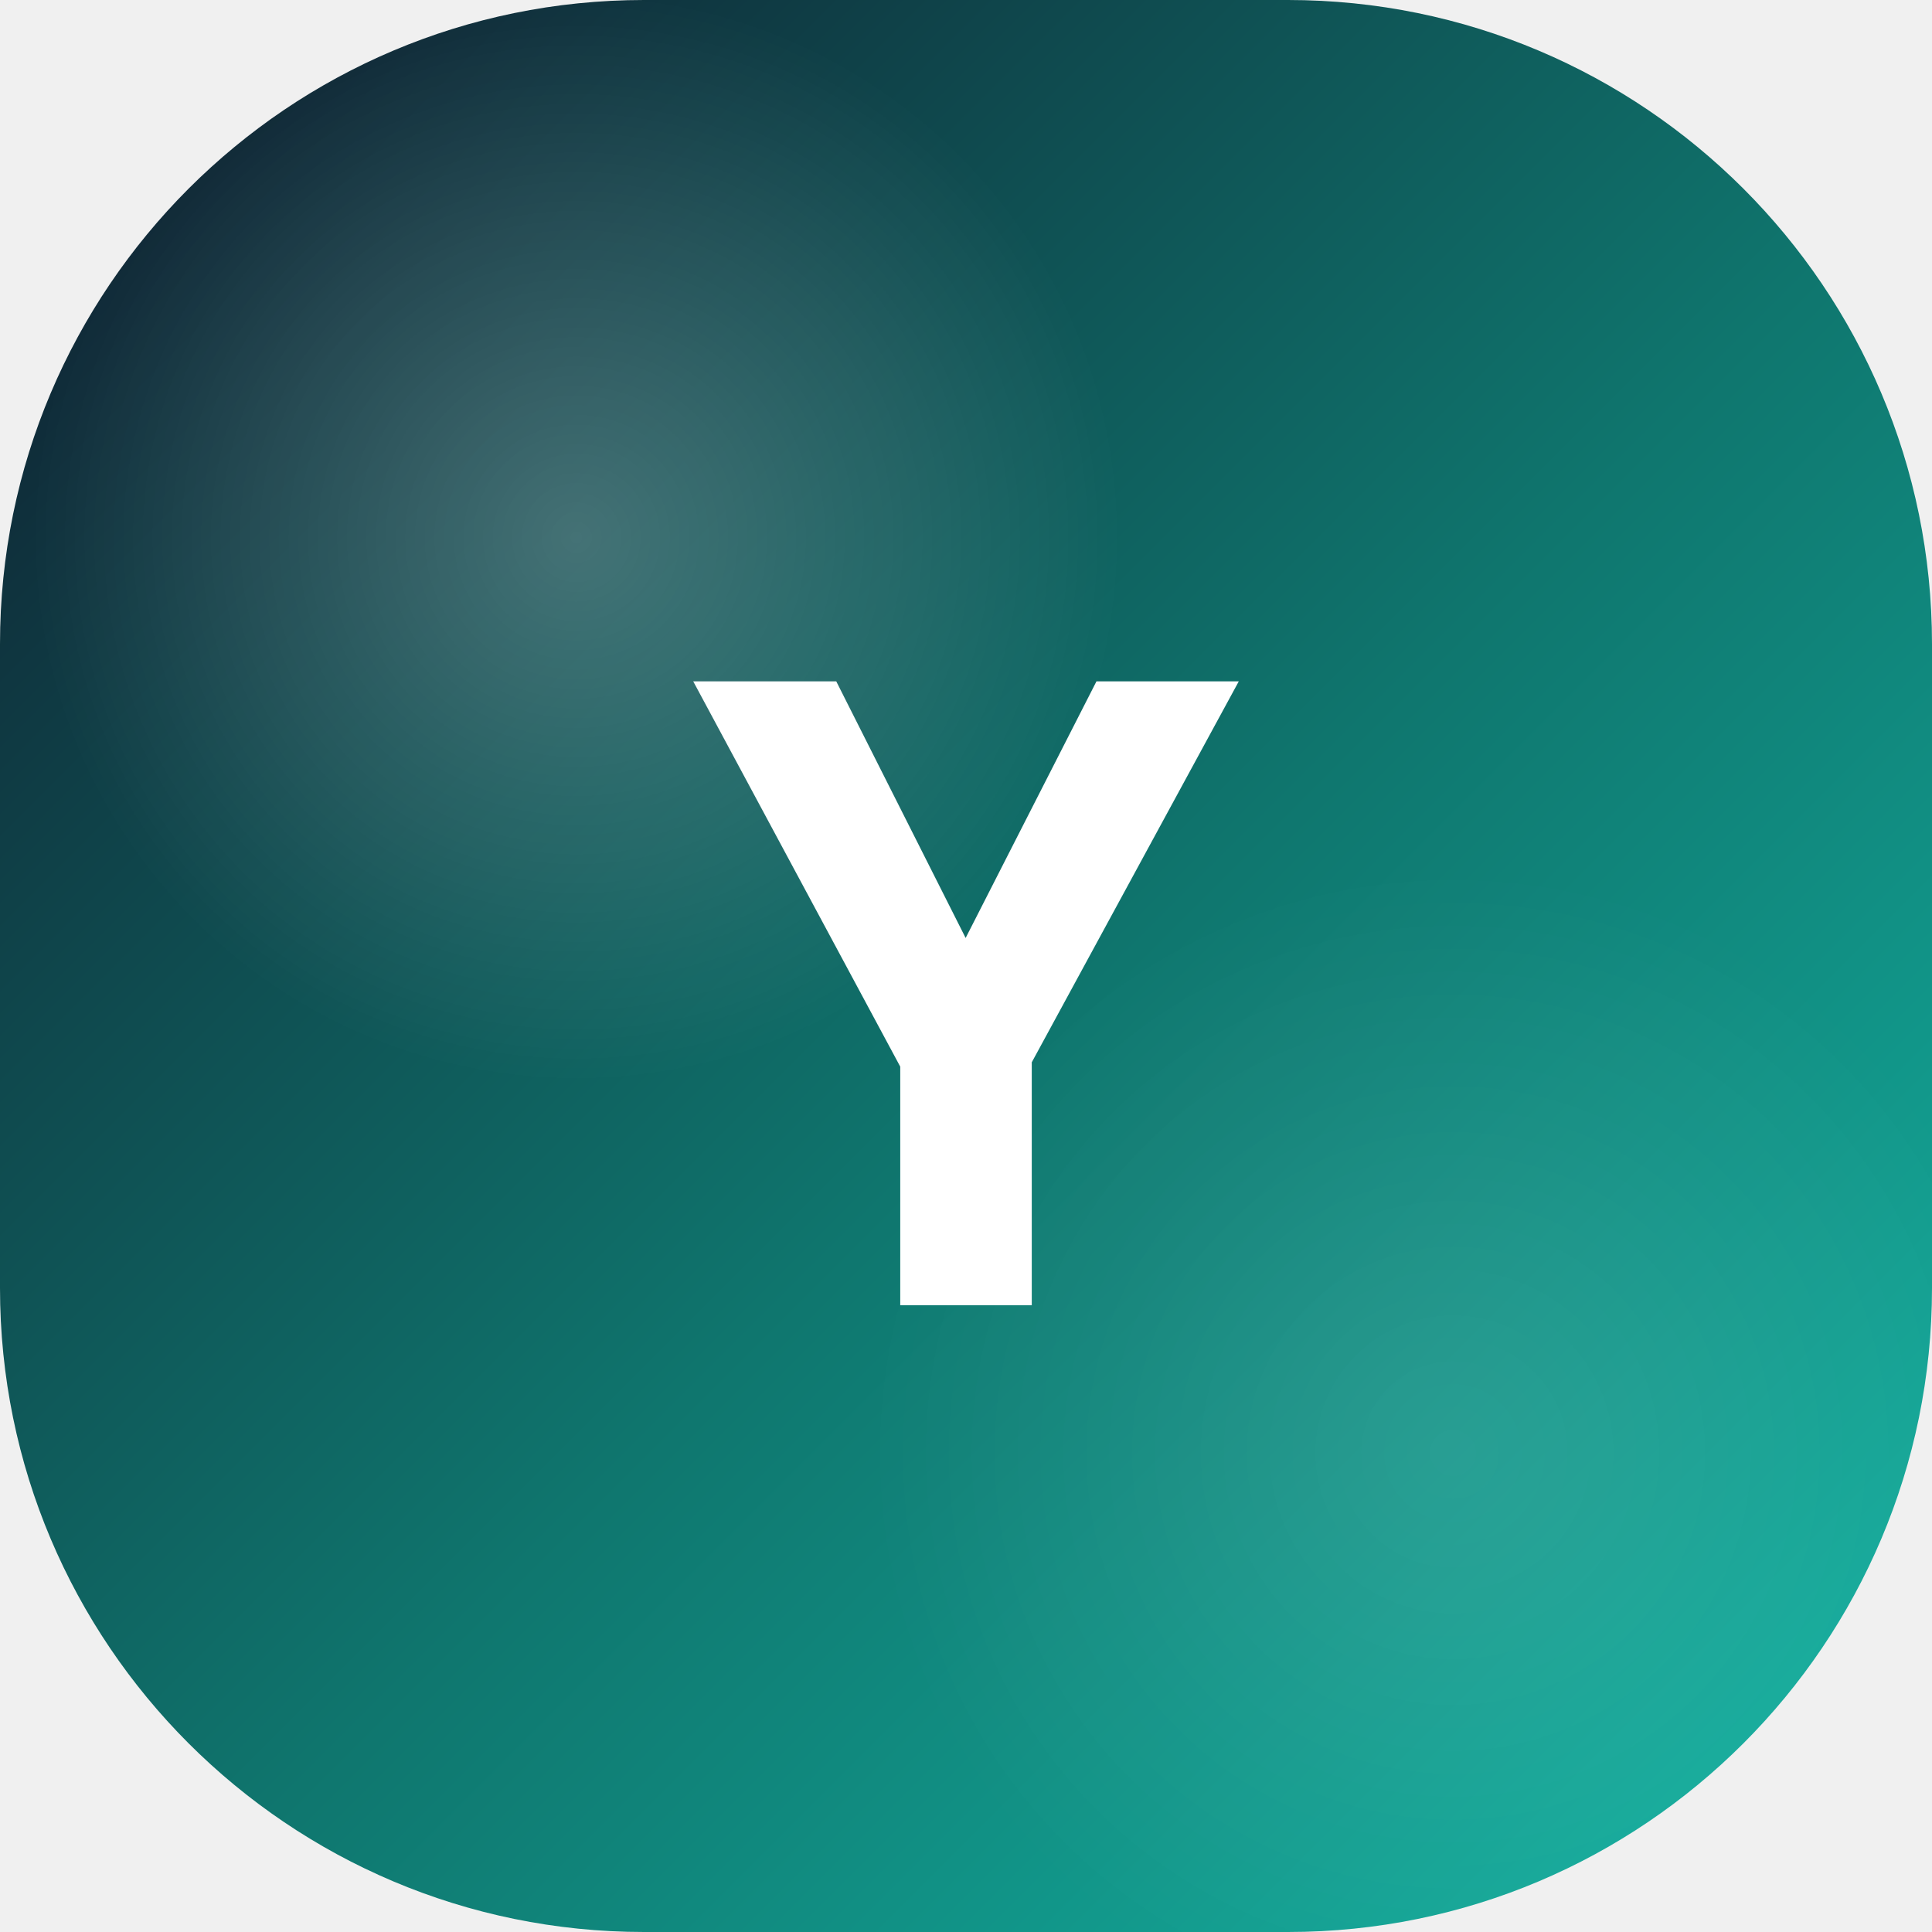
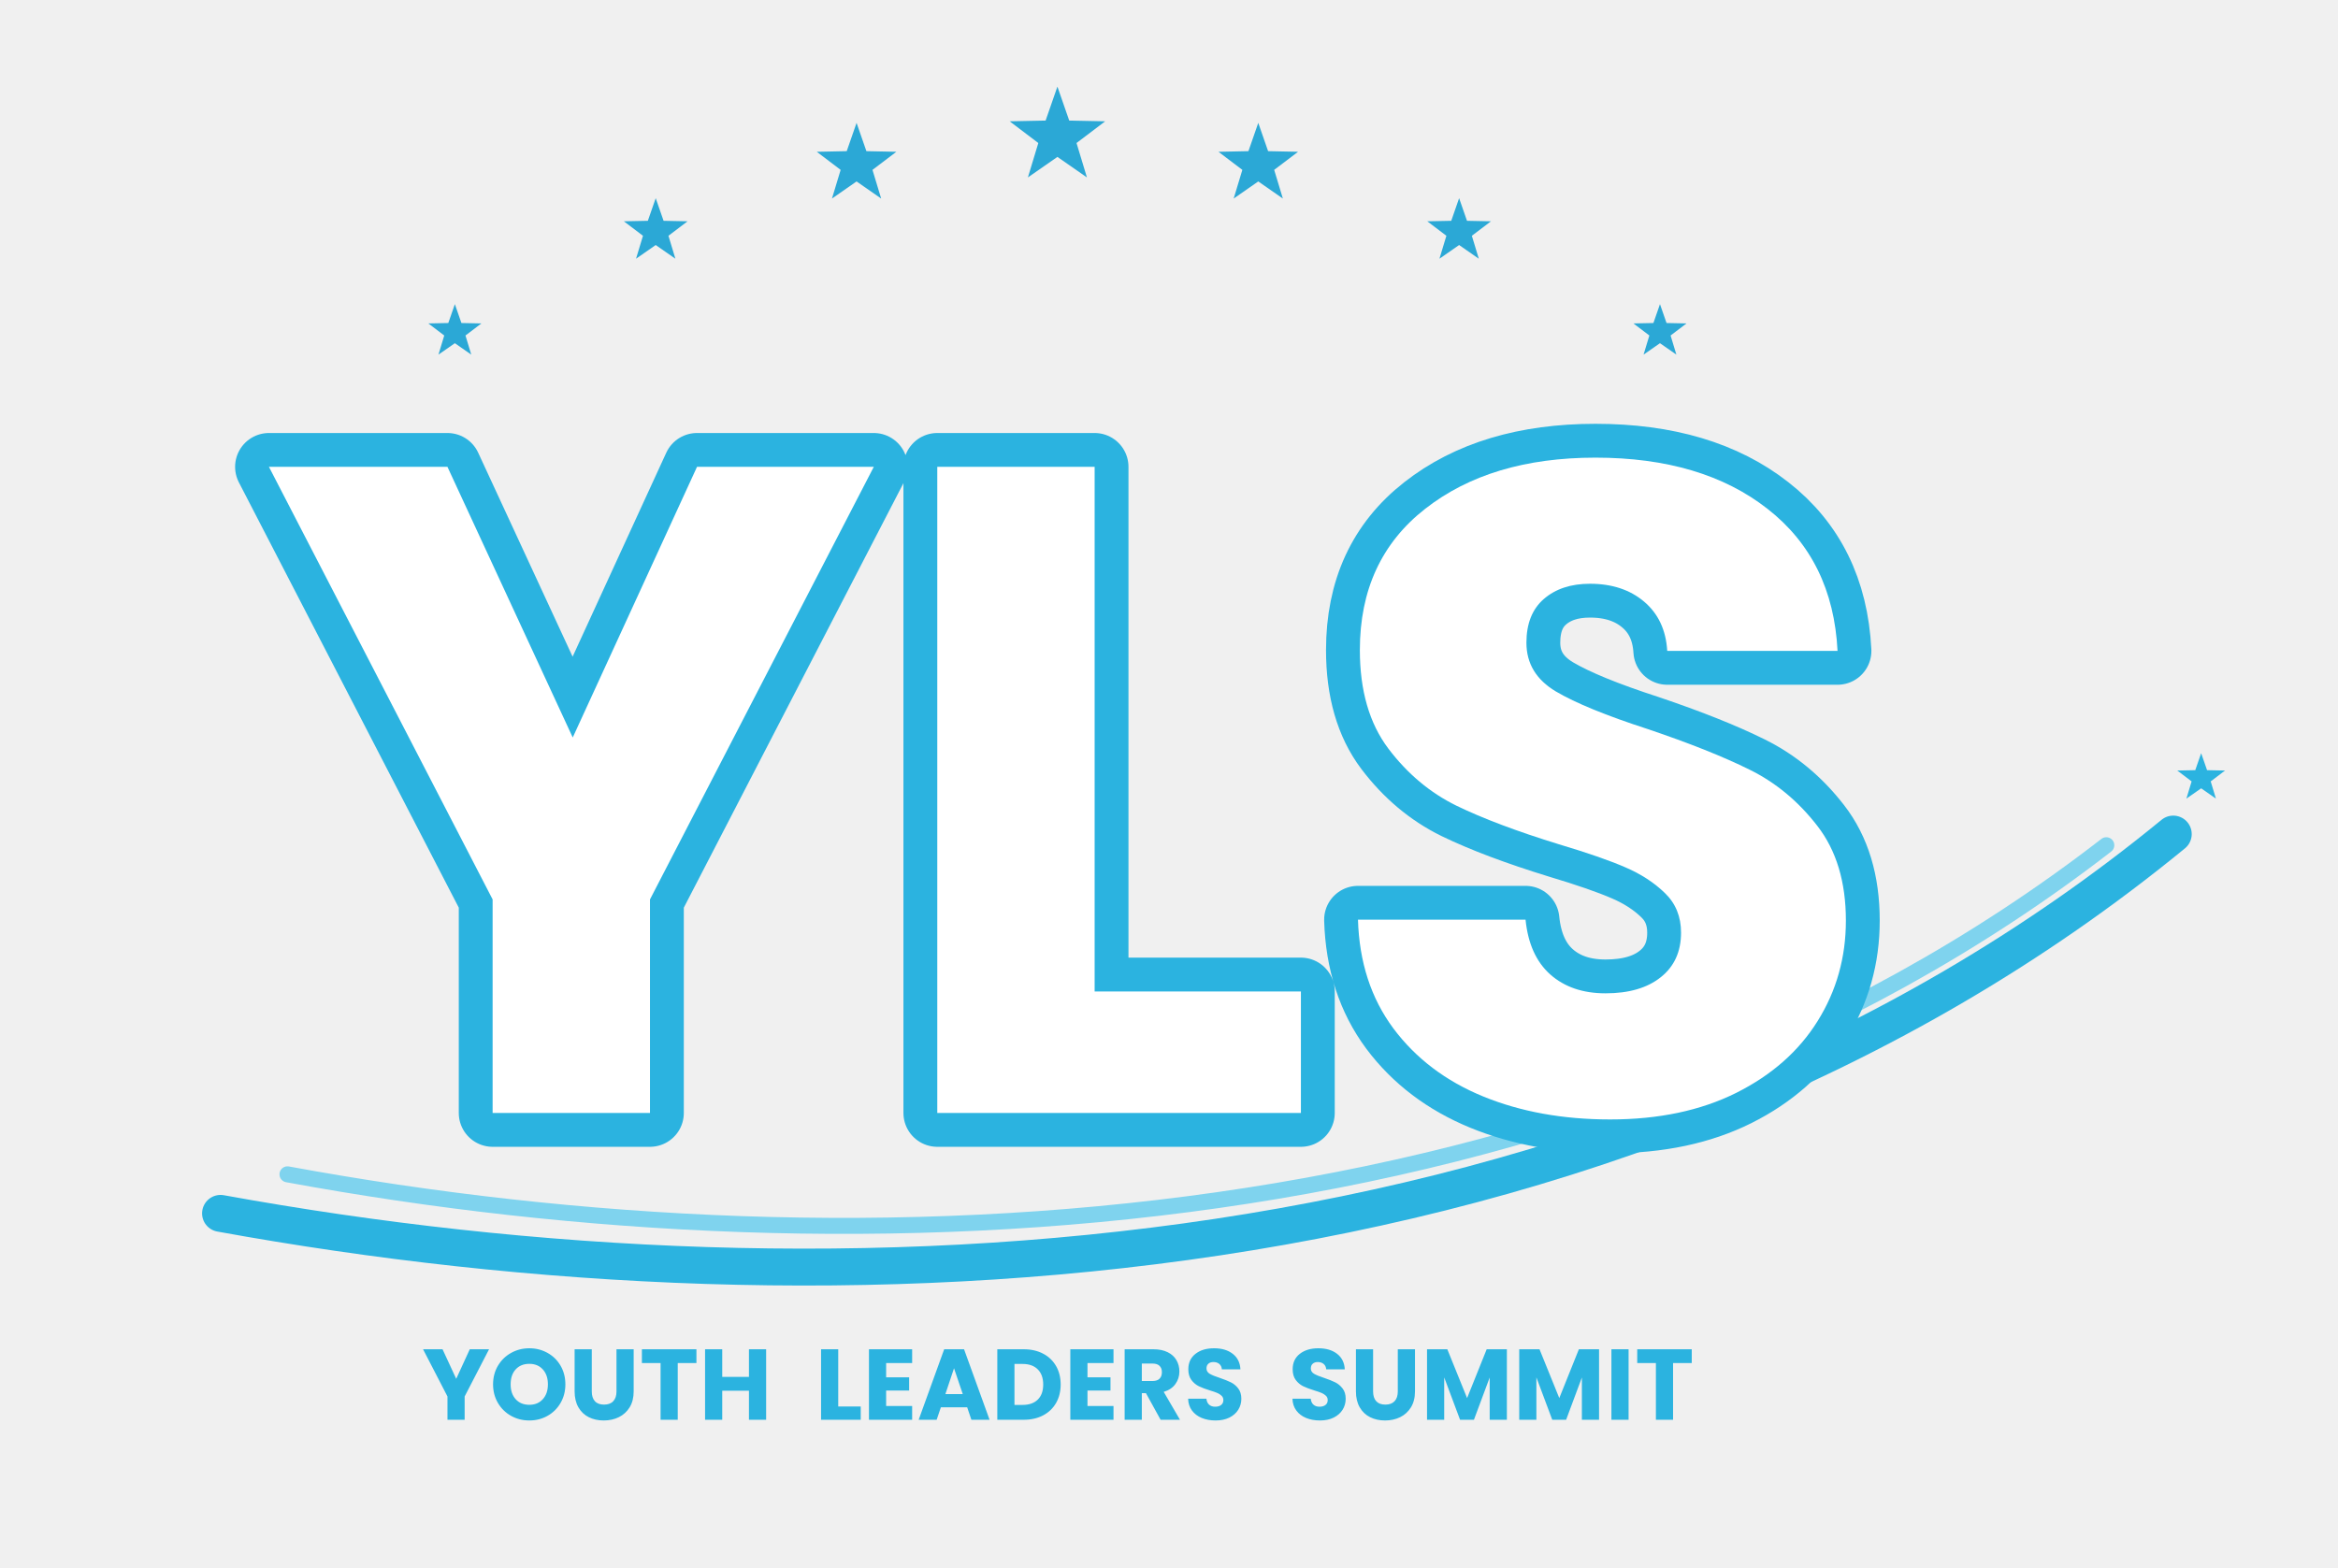
- <svg xmlns="http://www.w3.org/2000/svg" viewBox="0 0 42 42">
+ <svg xmlns="http://www.w3.org/2000/svg" width="380.028pt" height="254.88pt" viewBox="0 0 380.028 254.88" version="1.1">
  <defs>
-     <linearGradient id="bg" x1="0" y1="0" x2="1" y2="1">
-       <stop offset="0%" stop-color="#0f172a" />
-       <stop offset="54%" stop-color="#0f766e" />
-       <stop offset="100%" stop-color="#14b8a6" />
-     </linearGradient>
-     <radialGradient id="g1" cx="30%" cy="28%" r="28%" gradientUnits="objectBoundingBox">
-       <stop offset="0%" stop-color="#ffffff" stop-opacity="0.22" />
-       <stop offset="100%" stop-color="#ffffff" stop-opacity="0" />
-     </radialGradient>
-     <radialGradient id="g2" cx="75%" cy="75%" r="30%" gradientUnits="objectBoundingBox">
-       <stop offset="0%" stop-color="#ffffff" stop-opacity="0.10" />
-       <stop offset="100%" stop-color="#ffffff" stop-opacity="0" />
-     </radialGradient>
+     <style type="text/css">*{stroke-linejoin: round; stroke-linecap: butt}</style>
  </defs>
-   <rect width="42" height="42" rx="14" fill="url(#bg)" />
-   <rect width="42" height="42" rx="14" fill="url(#g1)" />
-   <rect width="42" height="42" rx="14" fill="url(#g2)" />
-   <text x="21" y="21" text-anchor="middle" dominant-baseline="central" font-size="19" font-weight="800" font-family="system-ui, sans-serif" fill="#ffffff">Y</text>
+   <g id="figure_1">
+     <g id="patch_1">
+       <path d="M 0 254.88 L 380.028 254.88 L 380.028 -0 L 0 -0 L 0 254.88 z" style="fill: none" />
+     </g>
+     <g id="axes_1">
+       <g id="patch_2">
+         <path d="M 73.935 49.449 L 72.869 52.516 L 69.622 52.582 L 72.21 54.544 L 71.269 57.652 L 73.935 55.797 L 76.6 57.652 L 75.66 54.544 L 78.247 52.582 L 75.001 52.516 z" style="fill: #2ba8d6" />
+       </g>
+       <g id="patch_3">
+         <path d="M 106.582 32.219 L 105.303 35.899 L 101.407 35.978 L 104.512 38.332 L 103.384 42.062 L 106.582 39.836 L 109.78 42.062 L 108.652 38.332 L 111.757 35.978 L 107.861 35.899 z" style="fill: #2ba8d6" />
+       </g>
+       <g id="patch_4">
+         <path d="M 139.229 19.976 L 137.63 24.576 L 132.761 24.676 L 136.642 27.618 L 135.231 32.28 L 139.229 29.498 L 143.227 32.28 L 141.817 27.618 L 145.698 24.676 L 140.828 24.576 z" style="fill: #2ba8d6" />
+       </g>
+       <g id="patch_5">
+         <path d="M 171.877 14.081 L 169.958 19.602 L 164.114 19.721 L 168.772 23.252 L 167.079 28.846 L 171.877 25.508 L 176.674 28.846 L 174.982 23.252 L 179.639 19.721 L 173.796 19.602 z" style="fill: #2ba8d6" />
+       </g>
+       <g id="patch_6">
+         <path d="M 204.524 19.976 L 202.925 24.576 L 198.055 24.676 L 201.937 27.618 L 200.526 32.28 L 204.524 29.498 L 208.522 32.28 L 207.111 27.618 L 210.993 24.676 L 206.123 24.576 z" style="fill: #2ba8d6" />
+       </g>
+       <g id="patch_7">
+         <path d="M 237.171 32.219 L 235.892 35.899 L 231.996 35.978 L 235.101 38.332 L 233.973 42.062 L 237.171 39.836 L 240.37 42.062 L 239.241 38.332 L 242.346 35.978 L 238.451 35.899 z" style="fill: #2ba8d6" />
+       </g>
+       <g id="patch_8">
+         <path d="M 269.819 49.449 L 268.753 52.516 L 265.506 52.582 L 268.094 54.544 L 267.153 57.652 L 269.819 55.797 L 272.484 57.652 L 271.544 54.544 L 274.131 52.582 L 270.885 52.516 z" style="fill: #2ba8d6" />
+       </g>
+       <g id="patch_9">
+         <path d="M 35.846 197.269 C 135.602 215.406 262.564 209.965 353.251 135.602" style="fill: none; stroke: #2bb3e0; stroke-width: 6; stroke-linejoin: miter; stroke-linecap: round" />
+       </g>
+       <g id="patch_10">
+         <path d="M 46.729 190.921 C 140.136 208.151 258.029 202.71 342.368 137.416" style="fill: none; stroke: #7fd3ee; stroke-width: 2.6; stroke-linejoin: miter; stroke-linecap: round" />
+       </g>
+       <g id="patch_11">
+         <path d="M 357.785 122.452 L 356.826 125.213 L 353.904 125.272 L 356.233 127.038 L 355.386 129.835 L 357.785 128.165 L 360.184 129.835 L 359.338 127.038 L 361.666 125.272 L 358.745 125.213 z" style="fill: #2bb3e0" />
+       </g>
+       <g id="patch_12">
+         <path d="M 142.029 75.898 L 105.65 146.226 L 105.65 180.945 L 80.072 180.945 L 80.072 146.226 L 43.715 75.898 L 72.73 75.898 L 93.095 119.9 L 113.295 75.898 L 142.029 75.898 z M 177.927 161.189 L 211.455 161.189 L 211.455 180.945 L 152.349 180.945 L 152.349 75.898 L 177.927 75.898 L 177.927 161.189 z M 261.718 181.997 Q 250.214 181.997 241.073 178.257 Q 231.955 174.516 226.484 167.198 Q 221.036 159.856 220.732 149.522 L 247.97 149.522 Q 248.554 155.367 251.991 158.43 Q 255.452 161.493 260.969 161.493 Q 266.674 161.493 269.947 158.874 Q 273.244 156.256 273.244 151.627 Q 273.244 147.722 270.625 145.197 Q 268.007 142.648 264.196 141.012 Q 260.385 139.352 253.347 137.248 Q 243.177 134.115 236.724 130.982 Q 230.295 127.825 225.665 121.7 Q 221.036 115.551 221.036 105.684 Q 221.036 91.025 231.651 82.725 Q 242.265 74.402 259.333 74.402 Q 276.681 74.402 287.296 82.725 Q 297.934 91.025 298.682 105.825 L 271 105.825 Q 270.696 100.751 267.259 97.829 Q 263.822 94.906 258.444 94.906 Q 253.792 94.906 250.939 97.384 Q 248.11 99.839 248.11 104.492 Q 248.11 109.565 252.903 112.418 Q 257.696 115.247 267.867 118.543 Q 278.037 121.98 284.396 125.137 Q 290.756 128.27 295.385 134.255 Q 300.038 140.24 300.038 149.663 Q 300.038 158.641 295.455 165.982 Q 290.896 173.323 282.222 177.672 Q 273.548 181.997 261.718 181.997 z" style="fill: #2bb3e0; stroke: #2bb3e0; stroke-width: 11; stroke-linecap: round" />
+       </g>
+       <g id="patch_13">
+         <path d="M 142.029 75.898 L 105.65 146.226 L 105.65 180.945 L 80.072 180.945 L 80.072 146.226 L 43.715 75.898 L 72.73 75.898 L 93.095 119.9 L 113.295 75.898 L 142.029 75.898 z M 177.927 161.189 L 211.455 161.189 L 211.455 180.945 L 152.349 180.945 L 152.349 75.898 L 177.927 75.898 L 177.927 161.189 z M 261.718 181.997 Q 250.214 181.997 241.073 178.257 Q 231.955 174.516 226.484 167.198 Q 221.036 159.856 220.732 149.522 L 247.97 149.522 Q 248.554 155.367 251.991 158.43 Q 255.452 161.493 260.969 161.493 Q 266.674 161.493 269.947 158.874 Q 273.244 156.256 273.244 151.627 Q 273.244 147.722 270.625 145.197 Q 268.007 142.648 264.196 141.012 Q 260.385 139.352 253.347 137.248 Q 243.177 134.115 236.724 130.982 Q 230.295 127.825 225.665 121.7 Q 221.036 115.551 221.036 105.684 Q 221.036 91.025 231.651 82.725 Q 242.265 74.402 259.333 74.402 Q 276.681 74.402 287.296 82.725 Q 297.934 91.025 298.682 105.825 L 271 105.825 Q 270.696 100.751 267.259 97.829 Q 263.822 94.906 258.444 94.906 Q 253.792 94.906 250.939 97.384 Q 248.11 99.839 248.11 104.492 Q 248.11 109.565 252.903 112.418 Q 257.696 115.247 267.867 118.543 Q 278.037 121.98 284.396 125.137 Q 290.756 128.27 295.385 134.255 Q 300.038 140.24 300.038 149.663 Q 300.038 158.641 295.455 165.982 Q 290.896 173.323 282.222 177.672 Q 273.548 181.997 261.718 181.997 z" style="fill: #ffffff" />
+       </g>
+       <g id="patch_14">
+         <path d="M 79.493 219.363 L 75.525 227.036 L 75.525 230.823 L 72.734 230.823 L 72.734 227.036 L 68.768 219.363 L 71.933 219.363 L 74.155 224.164 L 76.359 219.363 L 79.493 219.363 z M 86.039 230.938 Q 84.422 230.938 83.075 230.188 Q 81.729 229.436 80.935 228.089 Q 80.145 226.742 80.145 225.061 Q 80.145 223.381 80.935 222.042 Q 81.729 220.703 83.075 219.953 Q 84.422 219.2 86.039 219.2 Q 87.654 219.2 89 219.953 Q 90.347 220.703 91.122 222.042 Q 91.898 223.381 91.898 225.061 Q 91.898 226.742 91.115 228.089 Q 90.332 229.436 88.993 230.188 Q 87.654 230.938 86.039 230.938 z M 86.039 228.39 Q 87.409 228.39 88.233 227.477 Q 89.059 226.564 89.059 225.061 Q 89.059 223.544 88.233 222.638 Q 87.409 221.73 86.039 221.73 Q 84.652 221.73 83.825 222.628 Q 83.001 223.526 83.001 225.061 Q 83.001 226.579 83.825 227.485 Q 84.652 228.39 86.039 228.39 z M 96.191 219.363 L 96.191 226.219 Q 96.191 227.247 96.696 227.803 Q 97.204 228.359 98.183 228.359 Q 99.163 228.359 99.683 227.803 Q 100.206 227.247 100.206 226.219 L 100.206 219.363 L 102.999 219.363 L 102.999 226.204 Q 102.999 227.737 102.346 228.798 Q 101.693 229.859 100.591 230.4 Q 99.489 230.938 98.135 230.938 Q 96.778 230.938 95.709 230.407 Q 94.641 229.877 94.021 228.808 Q 93.401 227.737 93.401 226.204 L 93.401 219.363 L 96.191 219.363 z M 113.201 219.363 L 113.201 221.6 L 110.164 221.6 L 110.164 230.823 L 107.373 230.823 L 107.373 221.6 L 104.338 221.6 L 104.338 219.363 L 113.201 219.363 z M 124.529 219.363 L 124.529 230.823 L 121.739 230.823 L 121.739 226.105 L 117.395 226.105 L 117.395 230.823 L 114.605 230.823 L 114.605 219.363 L 117.395 219.363 L 117.395 223.852 L 121.739 223.852 L 121.739 219.363 L 124.529 219.363 z M 136.249 228.668 L 139.907 228.668 L 139.907 230.823 L 133.459 230.823 L 133.459 219.363 L 136.249 219.363 L 136.249 228.668 z M 144.036 221.6 L 144.036 223.919 L 147.775 223.919 L 147.775 226.074 L 144.036 226.074 L 144.036 228.586 L 148.264 228.586 L 148.264 230.823 L 141.245 230.823 L 141.245 219.363 L 148.264 219.363 L 148.264 221.6 L 144.036 221.6 z M 157.21 228.798 L 152.933 228.798 L 152.247 230.823 L 149.324 230.823 L 153.471 219.363 L 156.703 219.363 L 160.85 230.823 L 157.894 230.823 L 157.21 228.798 z M 156.491 226.645 L 155.07 222.45 L 153.668 226.645 L 156.491 226.645 z M 166.4 219.363 Q 168.21 219.363 169.565 220.083 Q 170.922 220.799 171.664 222.098 Q 172.406 223.396 172.406 225.095 Q 172.406 226.775 171.664 228.081 Q 170.922 229.387 169.557 230.106 Q 168.195 230.823 166.4 230.823 L 162.107 230.823 L 162.107 219.363 L 166.4 219.363 z M 166.221 228.408 Q 167.802 228.408 168.685 227.543 Q 169.567 226.676 169.567 225.095 Q 169.567 223.511 168.685 222.631 Q 167.802 221.748 166.221 221.748 L 164.897 221.748 L 164.897 228.408 L 166.221 228.408 z M 176.765 221.6 L 176.765 223.919 L 180.504 223.919 L 180.504 226.074 L 176.765 226.074 L 176.765 228.586 L 180.993 228.586 L 180.993 230.823 L 173.974 230.823 L 173.974 219.363 L 180.993 219.363 L 180.993 221.6 L 176.765 221.6 z M 188.649 230.823 L 186.266 226.497 L 185.596 226.497 L 185.596 230.823 L 182.805 230.823 L 182.805 219.363 L 187.491 219.363 Q 188.845 219.363 189.799 219.838 Q 190.755 220.31 191.227 221.136 Q 191.702 221.96 191.702 222.973 Q 191.702 224.115 191.056 225.013 Q 190.411 225.911 189.154 226.286 L 191.799 230.823 L 188.649 230.823 z M 185.596 224.523 L 187.327 224.523 Q 188.093 224.523 188.475 224.148 Q 188.86 223.771 188.86 223.085 Q 188.86 222.432 188.475 222.057 Q 188.093 221.682 187.327 221.682 L 185.596 221.682 L 185.596 224.523 z M 197.593 230.938 Q 196.338 230.938 195.341 230.53 Q 194.346 230.122 193.749 229.323 Q 193.155 228.523 193.122 227.395 L 196.093 227.395 Q 196.157 228.033 196.532 228.367 Q 196.909 228.701 197.511 228.701 Q 198.134 228.701 198.491 228.415 Q 198.85 228.13 198.85 227.625 Q 198.85 227.199 198.565 226.923 Q 198.279 226.645 197.863 226.467 Q 197.448 226.286 196.68 226.056 Q 195.57 225.714 194.866 225.373 Q 194.165 225.028 193.66 224.36 Q 193.155 223.689 193.155 222.613 Q 193.155 221.014 194.313 220.108 Q 195.471 219.2 197.333 219.2 Q 199.225 219.2 200.383 220.108 Q 201.544 221.014 201.625 222.628 L 198.606 222.628 Q 198.572 222.075 198.198 221.756 Q 197.823 221.437 197.236 221.437 Q 196.728 221.437 196.417 221.707 Q 196.109 221.975 196.109 222.483 Q 196.109 223.036 196.631 223.347 Q 197.154 223.656 198.264 224.016 Q 199.373 224.391 200.067 224.735 Q 200.761 225.077 201.266 225.73 Q 201.773 226.383 201.773 227.411 Q 201.773 228.39 201.274 229.191 Q 200.776 229.992 199.83 230.466 Q 198.884 230.938 197.593 230.938 z M 214.553 230.938 Q 213.298 230.938 212.301 230.53 Q 211.306 230.122 210.71 229.323 Q 210.115 228.523 210.082 227.395 L 213.054 227.395 Q 213.117 228.033 213.492 228.367 Q 213.87 228.701 214.472 228.701 Q 215.094 228.701 215.451 228.415 Q 215.811 228.13 215.811 227.625 Q 215.811 227.199 215.525 226.923 Q 215.239 226.645 214.824 226.467 Q 214.408 226.286 213.64 226.056 Q 212.531 225.714 211.827 225.373 Q 211.125 225.028 210.62 224.36 Q 210.115 223.689 210.115 222.613 Q 210.115 221.014 211.273 220.108 Q 212.431 219.2 214.293 219.2 Q 216.186 219.2 217.344 220.108 Q 218.504 221.014 218.586 222.628 L 215.566 222.628 Q 215.533 222.075 215.158 221.756 Q 214.783 221.437 214.196 221.437 Q 213.689 221.437 213.378 221.707 Q 213.069 221.975 213.069 222.483 Q 213.069 223.036 213.592 223.347 Q 214.115 223.656 215.224 224.016 Q 216.334 224.391 217.027 224.735 Q 217.721 225.077 218.226 225.73 Q 218.734 226.383 218.734 227.411 Q 218.734 228.39 218.234 229.191 Q 217.736 229.992 216.79 230.466 Q 215.844 230.938 214.553 230.938 z M 223.19 219.363 L 223.19 226.219 Q 223.19 227.247 223.695 227.803 Q 224.202 228.359 225.182 228.359 Q 226.161 228.359 226.681 227.803 Q 227.204 227.247 227.204 226.219 L 227.204 219.363 L 229.997 219.363 L 229.997 226.204 Q 229.997 227.737 229.344 228.798 Q 228.691 229.859 227.589 230.4 Q 226.487 230.938 225.133 230.938 Q 223.776 230.938 222.708 230.407 Q 221.639 229.877 221.019 228.808 Q 220.399 227.737 220.399 226.204 L 220.399 219.363 L 223.19 219.363 z M 244.933 219.363 L 244.933 230.823 L 242.14 230.823 L 242.14 223.952 L 239.58 230.823 L 237.325 230.823 L 234.746 223.934 L 234.746 230.823 L 231.956 230.823 L 231.956 219.363 L 235.254 219.363 L 238.467 227.298 L 241.651 219.363 L 244.933 219.363 z M 259.918 219.363 L 259.918 230.823 L 257.125 230.823 L 257.125 223.952 L 254.565 230.823 L 252.31 230.823 L 249.731 223.934 L 249.731 230.823 L 246.941 230.823 L 246.941 219.363 L 250.239 219.363 L 253.453 227.298 L 256.636 219.363 L 259.918 219.363 z M 264.716 219.363 L 264.716 230.823 L 261.926 230.823 L 261.926 219.363 L 264.716 219.363 z M 274.985 219.363 L 274.985 221.6 L 271.947 221.6 L 271.947 230.823 L 269.157 230.823 L 269.157 221.6 L 266.122 221.6 L 266.122 219.363 L 274.985 219.363 z" style="fill: #2bb3e0" />
+       </g>
+     </g>
+   </g>
</svg>
